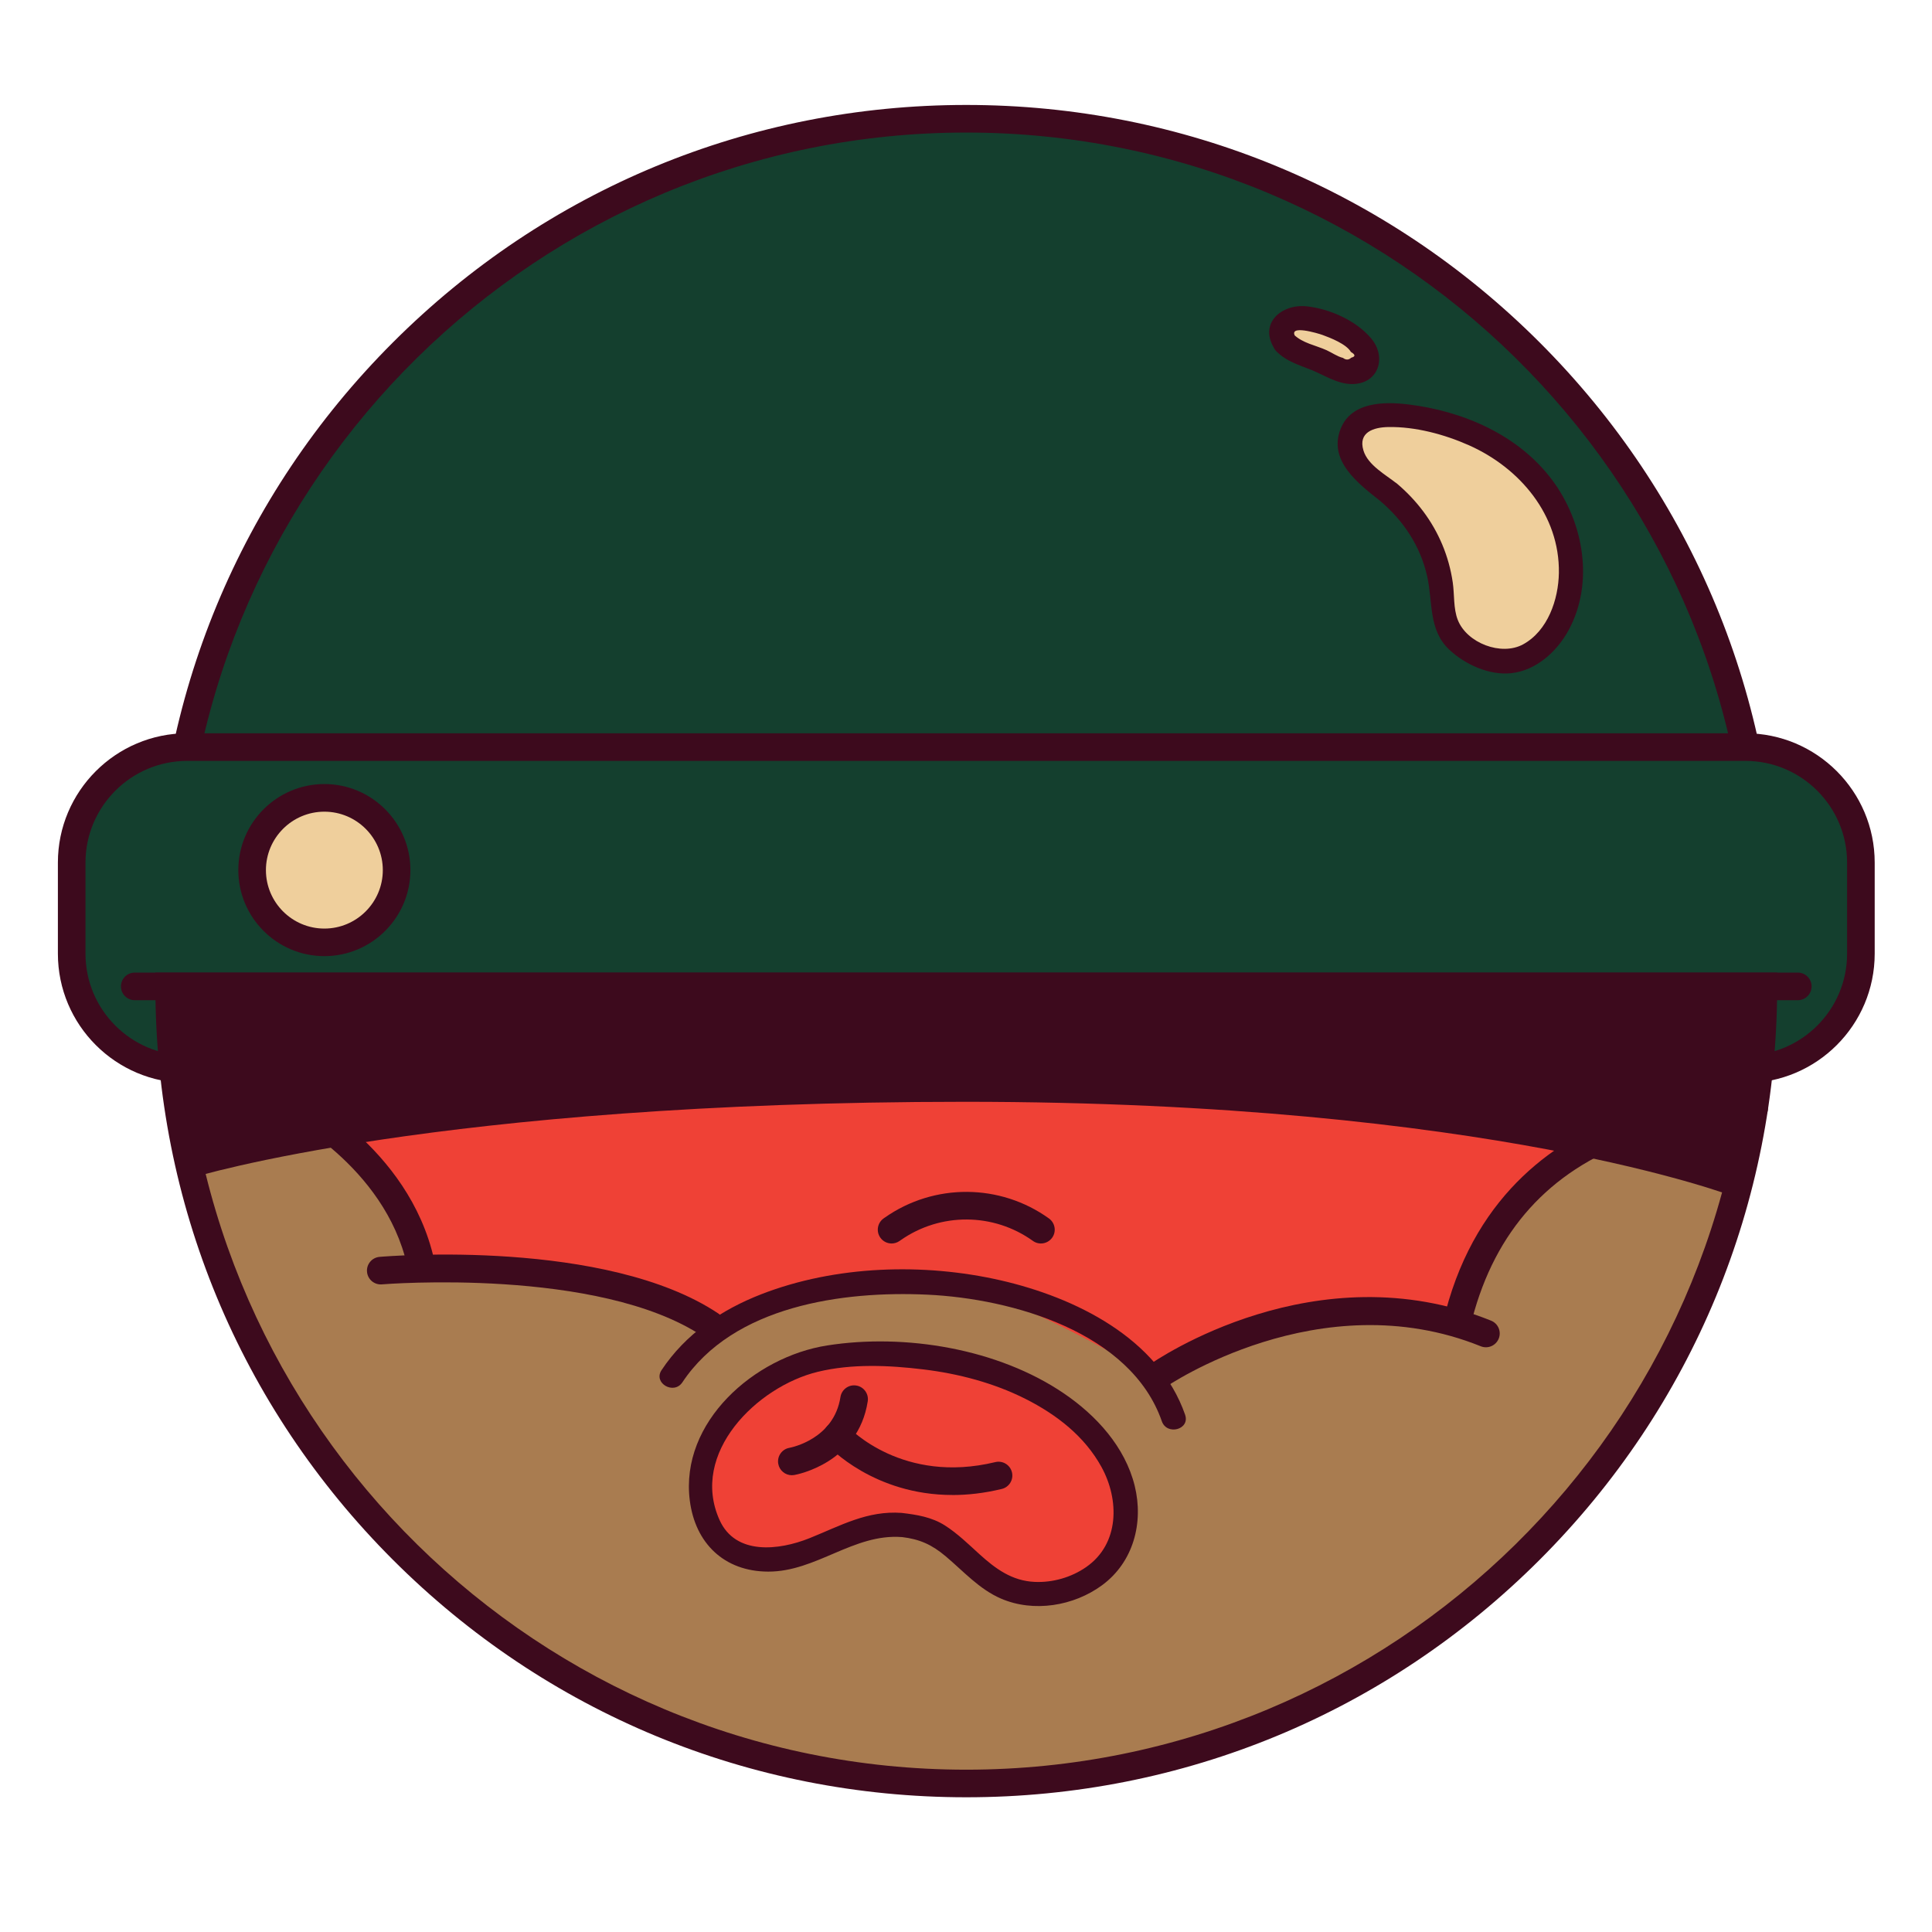
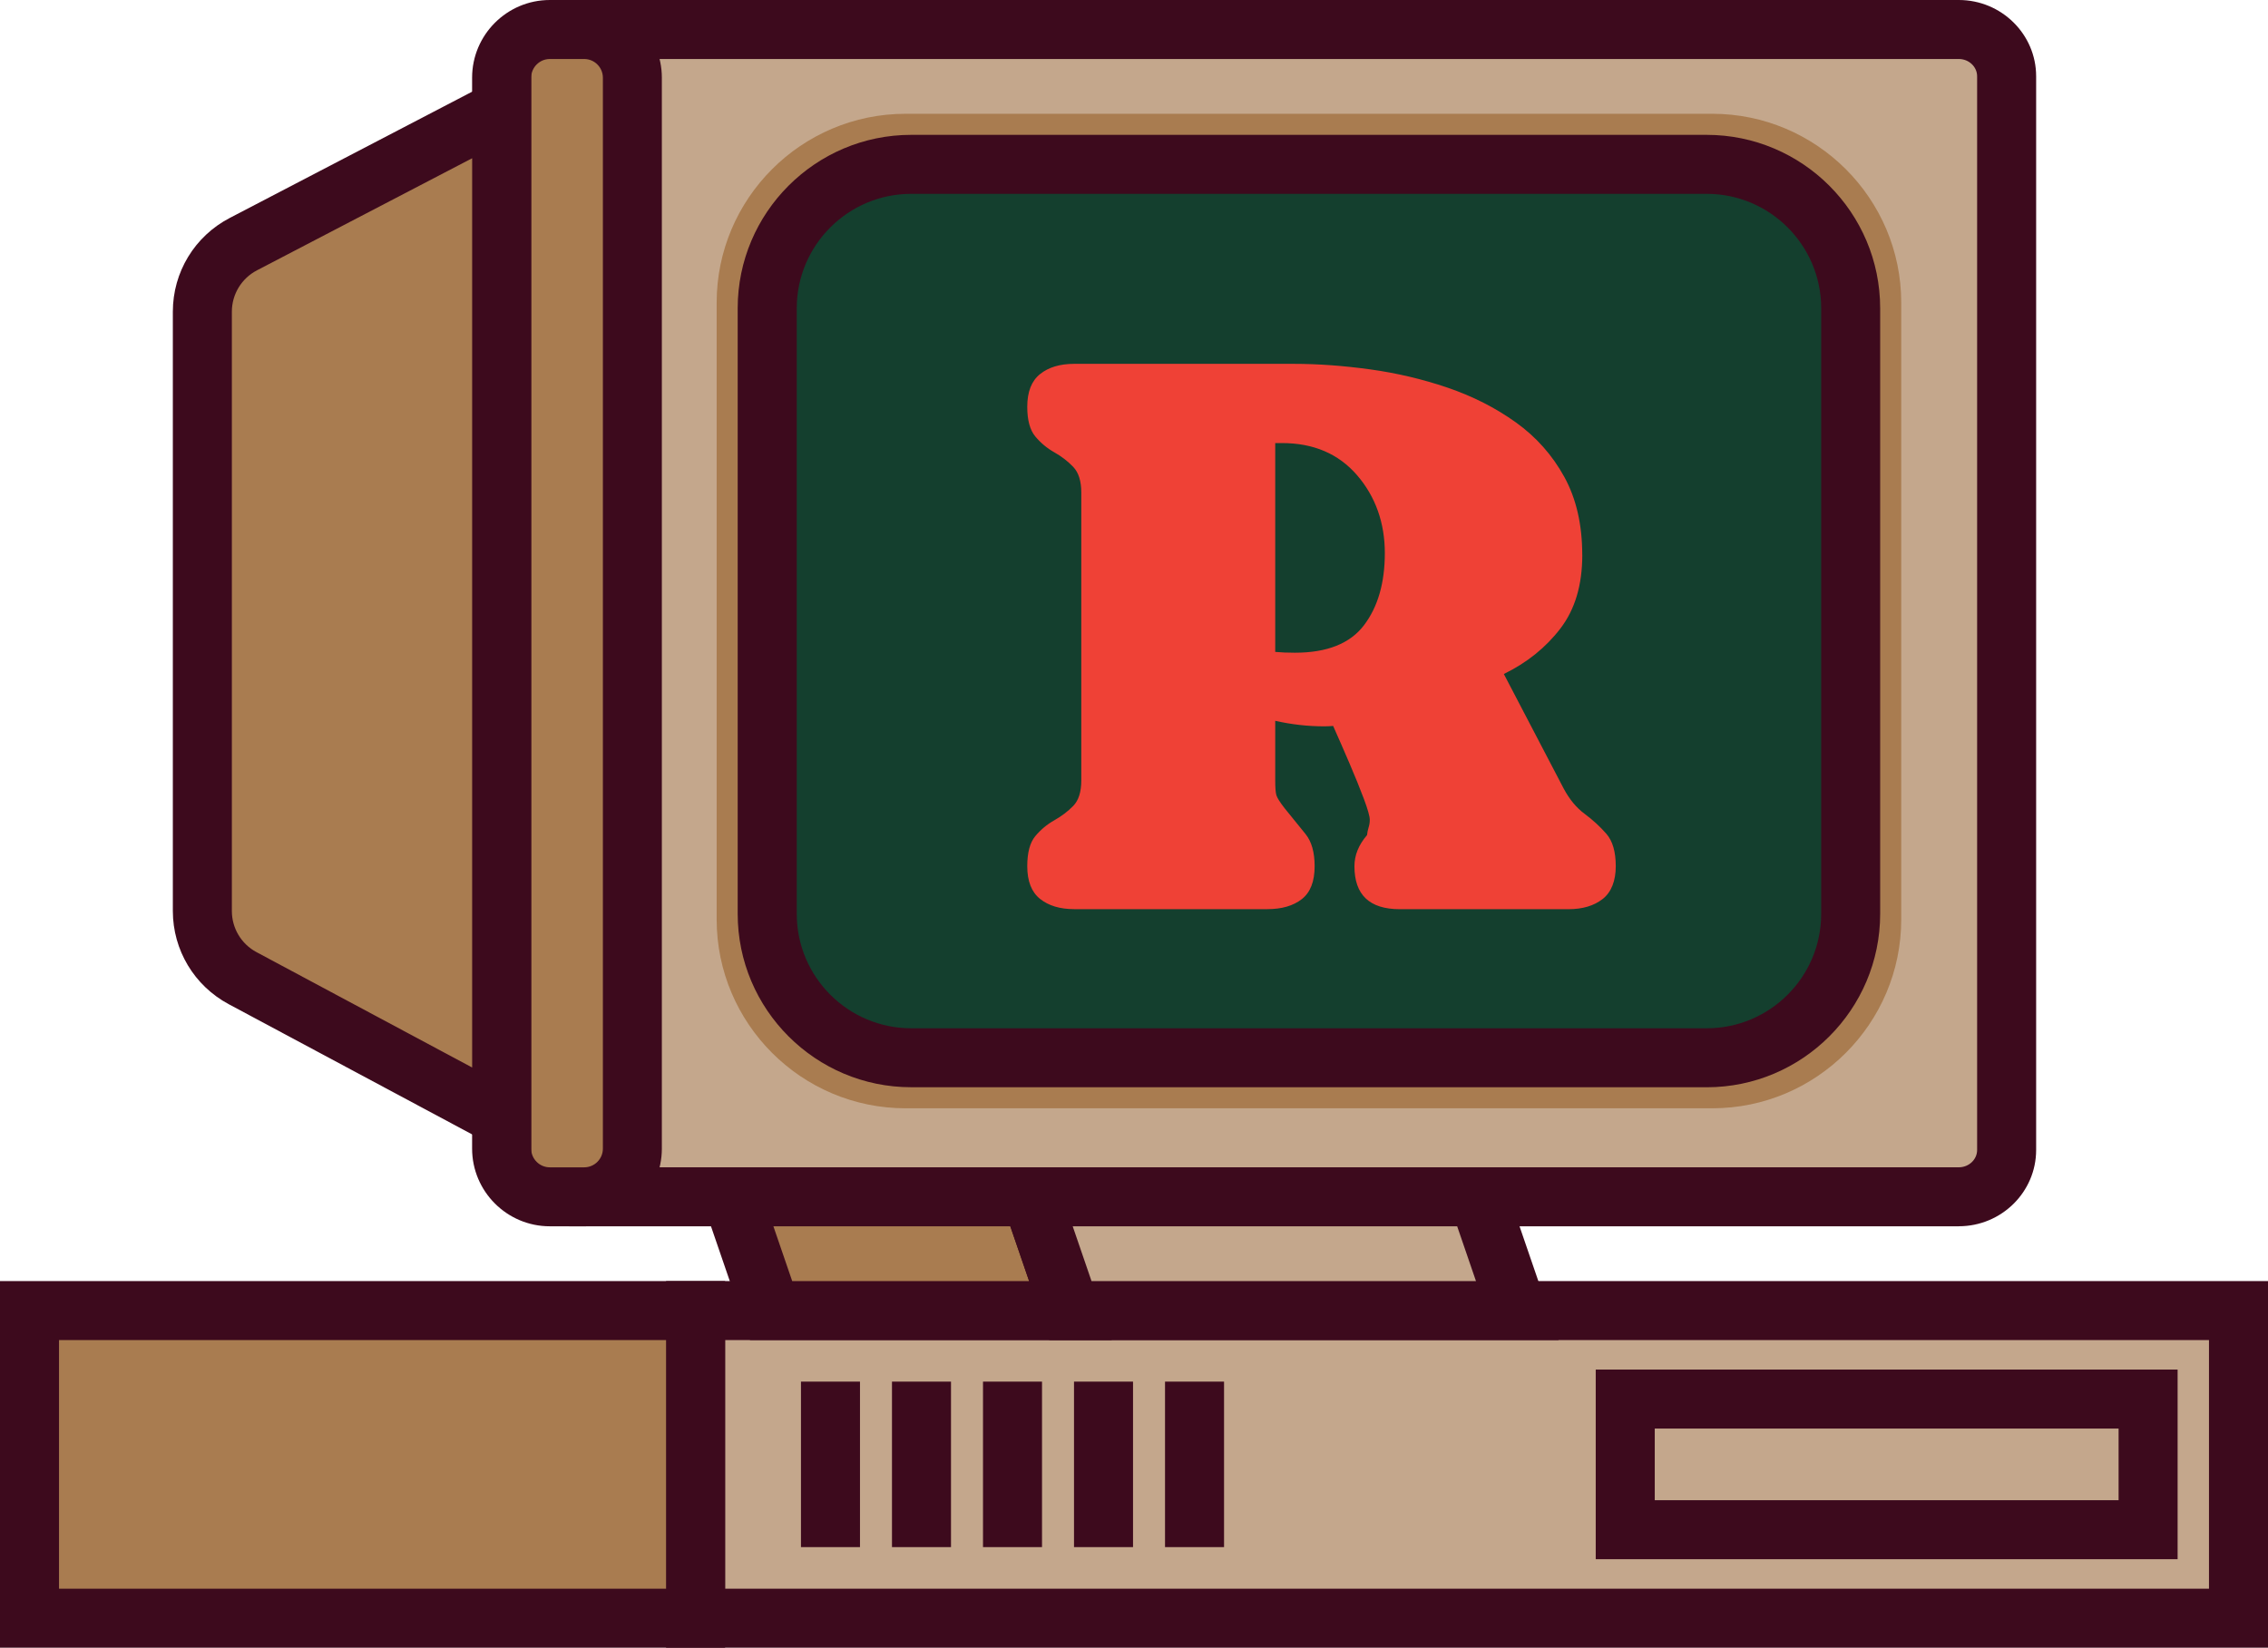
- <svg xmlns="http://www.w3.org/2000/svg" width="560" height="560" viewBox="0 0 560 560" fill="none">
-   <path d="M511.12 265.46H49.04C49.04 137.86 152.48 34.42 280.08 34.42C407.68 34.42 511.12 137.86 511.12 265.46Z" fill="#143F2E" />
-   <path d="M515.12 269.46H45.04V265.46C45.04 202.68 69.49 143.65 113.88 99.26C158.27 54.87 217.3 30.42 280.08 30.42C342.86 30.42 401.89 54.87 446.28 99.26C490.67 143.65 515.12 202.68 515.12 265.46V269.46ZM53.07 261.46H507.08C504.94 138.11 403.93 38.42 280.07 38.42C156.21 38.42 55.21 138.11 53.07 261.46Z" fill="#3D0A1D" />
-   <path d="M505.9 216.55H54.26C35.77 216.55 20.78 231.539 20.78 250.03V276.44C20.78 294.93 35.77 309.92 54.26 309.92H505.9C524.391 309.92 539.38 294.93 539.38 276.44V250.03C539.38 231.539 524.391 216.55 505.9 216.55Z" fill="#143F2E" />
-   <path d="M505.9 313.91H54.26C33.6 313.91 16.78 297.1 16.78 276.43V250.02C16.78 229.36 33.59 212.54 54.26 212.54H505.91C526.57 212.54 543.39 229.35 543.39 250.02V276.43C543.39 297.09 526.58 313.91 505.91 313.91H505.9ZM54.26 220.55C38.01 220.55 24.78 233.77 24.78 250.03V276.44C24.78 292.69 38 305.92 54.26 305.92H505.91C522.16 305.92 535.39 292.7 535.39 276.44V250.03C535.39 233.78 522.17 220.55 505.91 220.55H54.26Z" fill="#3D0A1D" />
-   <path d="M521.1 289.91H39.06C36.85 289.91 35.06 288.12 35.06 285.91C35.06 283.7 36.85 281.91 39.06 281.91H521.1C523.31 281.91 525.1 283.7 525.1 285.91C525.1 288.12 523.31 289.91 521.1 289.91Z" fill="#3D0A1D" />
-   <path d="M49.04 285.91H511.13C511.13 413.51 407.69 516.95 280.09 516.95C152.49 516.95 49.04 413.51 49.04 285.91Z" fill="#EF4136" />
-   <path d="M502.84 321.17C436.42 322.73 420.79 382.39 420.79 382.39C387.72 373.17 334.75 399.33 334.75 399.33C334.75 399.33 290.45 372.18 270.03 371.42C221.63 369.62 207.16 384.59 207.16 384.59C172.51 363.45 117.92 367.48 117.92 367.48C127.16 349.47 89.81 323.13 89.81 323.13L50.87 314.97C65.16 428.85 162.34 516.96 280.1 516.96C397.86 516.96 491.49 432.04 508.47 321.18H502.86L502.84 321.17Z" fill="#A97C50" />
-   <path d="M502.97 346.97C502.97 346.97 432.26 319.36 279.65 319.36C127.04 319.36 56.07 341.26 56.07 341.26L49.04 285.92H511.13L502.98 346.98L502.97 346.97Z" fill="#3D0A1D" />
-   <path d="M261.41 442.02C270.12 442.94 271.95 444.82 276.58 448.61C281.21 452.41 285.07 457.05 290.64 459.76C301.81 465.19 316.92 460.3 322.88 450.93C328.84 441.56 326.76 429.35 320.14 419.95C308.17 402.95 285.24 394.87 264.03 393.05C250.21 391.87 233.58 392.04 222.53 400.32C215.31 405.73 208.51 411.45 205.08 419.37C201.94 426.63 202.19 440.75 209.01 447.3C213.44 451.55 220.83 452.73 227.21 451.67C239.82 449.57 247.75 440.59 261.42 442.03L261.41 442.02Z" fill="#EF4136" />
-   <path d="M261.41 445.52C266.63 446.14 270.13 447.75 274.1 451.09C279.26 455.43 283.82 460.62 290.12 463.35C299.6 467.45 311.23 465.53 319.45 459.48C328.51 452.81 331.54 441.4 328.9 430.68C326.12 419.4 317.77 410.27 308.38 403.89C289.3 390.91 262.33 386.44 239.74 389.99C218.7 393.29 197.05 412.14 199.94 434.92C201.51 447.31 209.9 455.5 222.65 455.54C236.57 455.59 247.4 444.46 261.4 445.53C265.89 445.87 265.87 438.87 261.4 438.53C251.41 437.77 243.61 442.25 234.67 445.84C225.73 449.43 213.18 450.84 208.57 440.59C199.84 421.22 219.4 401.91 237.03 397.63C246.93 395.23 257.69 395.72 267.73 396.94C277.85 398.17 288.04 400.85 297.17 405.44C306.3 410.03 314.4 416.35 319.26 425.2C324.51 434.75 324.5 447.49 314.85 454.21C310.55 457.21 305.12 458.77 299.88 458.52C293.34 458.22 288.6 454.75 283.91 450.5C280.73 447.61 277.54 444.49 273.89 442.16C270.09 439.74 265.79 439.05 261.4 438.53C257.01 438.01 256.97 445 261.4 445.53L261.41 445.52Z" fill="#3D0A1D" />
-   <path d="M229.52 427.6C227.61 427.6 225.92 426.23 225.58 424.28C225.2 422.11 226.65 420.04 228.82 419.66C229.4 419.55 241.71 417.13 243.61 404.94C243.95 402.76 245.99 401.25 248.18 401.6C250.36 401.94 251.86 403.98 251.52 406.17C248.73 424.12 230.96 427.41 230.21 427.54C229.98 427.58 229.75 427.6 229.52 427.6Z" fill="#3D0A1D" />
-   <path d="M276.07 433.33C253.34 433.33 240.39 419.5 239.75 418.8C238.26 417.17 238.37 414.64 240 413.15C241.63 411.66 244.15 411.77 245.64 413.4C246.31 414.12 261.7 430.27 288.49 423.8C290.64 423.28 292.8 424.6 293.32 426.75C293.84 428.9 292.52 431.06 290.37 431.58C285.25 432.82 280.47 433.34 276.06 433.34L276.07 433.33Z" fill="#3D0A1D" />
-   <path d="M121.93 370.02C120.1 370.02 118.45 368.75 118.03 366.89C111.55 337.85 81.93 323.1 81.63 322.95C79.64 321.98 78.82 319.59 79.79 317.6C80.76 315.61 83.15 314.79 85.14 315.76C86.5 316.42 118.53 332.38 125.84 365.14C126.32 367.3 124.96 369.43 122.81 369.92C122.52 369.99 122.22 370.02 121.93 370.02Z" fill="#3D0A1D" />
-   <path d="M205.93 388.02C205.17 388.02 204.4 387.8 203.72 387.35C173.51 367.23 111.33 372.23 110.7 372.28C108.5 372.47 106.56 370.83 106.38 368.63C106.19 366.43 107.83 364.49 110.03 364.31C112.69 364.08 175.62 359.02 208.16 380.69C210 381.91 210.5 384.4 209.27 386.24C208.5 387.4 207.23 388.02 205.94 388.02H205.93Z" fill="#3D0A1D" />
-   <path d="M422.88 385.24C422.54 385.24 422.2 385.2 421.86 385.11C419.72 384.55 418.45 382.36 419.01 380.23C428.25 345.05 452.22 329.77 470.7 323.15C490.53 316.05 508 317.18 508.73 317.23C510.93 317.39 512.59 319.3 512.44 321.5C512.28 323.7 510.38 325.38 508.17 325.21C508 325.2 491.41 324.16 473.13 330.78C449.03 339.5 433.42 356.82 426.74 382.26C426.27 384.06 424.65 385.25 422.87 385.25L422.88 385.24Z" fill="#3D0A1D" />
-   <path d="M280.08 520.95C217.3 520.95 158.27 496.5 113.88 452.11C69.49 407.72 45.04 348.69 45.04 285.91V281.91H515.12V285.91C515.12 348.69 490.67 407.72 446.28 452.11C401.89 496.5 342.86 520.95 280.08 520.95ZM53.07 289.91C55.21 413.26 156.22 512.95 280.08 512.95C403.94 512.95 504.94 413.26 507.09 289.91H53.07Z" fill="#3D0A1D" />
-   <path d="M258.44 360.43C257.18 360.43 255.94 359.84 255.16 358.72C253.89 356.91 254.33 354.42 256.14 353.15L256.48 352.91C270.76 342.9 289.88 343 304.05 353.18C305.84 354.47 306.26 356.97 304.97 358.76C303.68 360.55 301.18 360.97 299.39 359.68C287.97 351.49 272.58 351.4 261.07 359.47L260.72 359.71C260.02 360.2 259.22 360.43 258.43 360.43H258.44Z" fill="#3D0A1D" />
-   <path d="M335.39 402.89C334.13 402.89 332.89 402.3 332.11 401.19C330.84 399.38 331.28 396.89 333.08 395.62C335.03 394.25 381.4 362.32 432.2 382.8C434.25 383.63 435.24 385.96 434.41 388.01C433.58 390.06 431.25 391.05 429.2 390.22C382.51 371.39 338.12 401.86 337.67 402.17C336.97 402.66 336.17 402.89 335.38 402.89H335.39Z" fill="#3D0A1D" />
-   <path d="M343.52 410.09C335.76 387.82 311.59 376.05 290.03 371.11C267.7 366 242.17 366.79 220.69 375.13C209.06 379.65 198.74 386.63 191.76 397.13C189.26 400.89 195.32 404.4 197.8 400.66C212.57 378.45 244.37 374.11 268.9 375.27C293.43 376.43 327.77 386.15 336.76 411.95C338.23 416.18 345 414.36 343.51 410.09H343.52Z" fill="#3D0A1D" />
-   <path d="M94.02 273.15C105.585 273.15 114.96 263.775 114.96 252.21C114.96 240.645 105.585 231.27 94.02 231.27C82.455 231.27 73.08 240.645 73.08 252.21C73.08 263.775 82.455 273.15 94.02 273.15Z" fill="#EFCF9C" />
-   <path d="M94.02 277.14C80.27 277.14 69.08 265.95 69.08 252.2C69.08 238.45 80.27 227.26 94.02 227.26C107.77 227.26 118.96 238.45 118.96 252.2C118.96 265.95 107.77 277.14 94.02 277.14ZM94.02 235.27C84.68 235.27 77.08 242.87 77.08 252.21C77.08 261.55 84.68 269.15 94.02 269.15C103.36 269.15 110.96 261.55 110.96 252.21C110.96 242.87 103.36 235.27 94.02 235.27Z" fill="#3D0A1D" />
-   <path d="M402.46 142.69C399.53 140.29 396.24 138.25 393.89 135.28C391.54 132.31 390.31 128.02 392.16 124.72C394.51 120.53 400.27 120 405.05 120.39C419.98 121.63 435.02 127.37 444.96 138.58C454.9 149.79 458.7 166.95 451.93 180.33C448.69 186.73 442.31 192.32 435.16 191.71C429.99 191.27 421.86 187.03 419.72 182.12C418.45 179.21 418.22 175.97 418.01 172.81C417.23 161.06 411.8 150.33 402.46 142.69Z" fill="#EFCF9C" />
-   <path d="M404.94 140.21C401.67 137.61 396.48 134.83 395.2 130.57C393.6 125.26 398.17 123.86 402.37 123.78C410.2 123.63 418.69 125.9 425.82 129.08C440.56 135.65 452.1 149.3 451.85 166.05C451.73 173.76 448.64 182.87 441.46 186.78C435.14 190.22 425.18 186.39 422.55 179.7C421.24 176.38 421.6 172.32 421.09 168.83C420.53 165.03 419.53 161.38 418.04 157.83C415.14 150.93 410.64 145.03 404.95 140.2C401.53 137.3 396.56 142.23 400 145.15C406.81 150.92 411.66 158.21 413.66 166.97C415.36 174.44 413.97 182.58 420.08 188.31C424.65 192.6 431.63 195.79 437.99 195.13C445.22 194.38 451.26 188.9 454.63 182.73C462.15 168.95 459.05 151.36 449.91 139.14C440.1 126.03 424.06 119.14 408.16 117.22C401.14 116.37 391.73 116.48 388.61 124.24C384.87 133.54 393.74 140.19 400.02 145.17C403.51 147.94 408.5 143.02 404.97 140.22L404.94 140.21Z" fill="#3D0A1D" />
-   <path d="M372.49 99.4C371.55 98.29 370.99 96.76 371.38 95.36C371.77 93.94 373.05 92.89 374.46 92.45C375.87 92.01 377.38 92.09 378.84 92.31C384.38 93.12 392.32 96.57 395.6 101.41C396.56 102.83 396.88 104.83 395.91 106.24C394.65 108.05 391.99 108.09 389.84 107.57C386.78 106.83 384.23 105.04 381.34 103.94C378.25 102.76 374.78 102.1 372.5 99.41L372.49 99.4Z" fill="#EFCF9C" />
-   <path d="M375.51 97.63C373.13 93.93 382.04 96.62 383.34 97.09C385.59 97.91 390.26 99.72 391.57 102.02C392.9 102.8 392.93 103.35 391.66 103.68C390.94 104.37 390.14 104.39 389.27 103.74C387.64 103.35 386.06 102.21 384.52 101.51C381.29 100.05 377.55 99.48 374.96 96.93C371.75 93.76 366.8 98.71 370.01 101.88C372.92 104.75 376.33 105.73 380.02 107.19C383.71 108.65 387.53 111.3 391.85 111.32C399.61 111.35 402.09 103.49 397.35 97.98C392.95 92.86 385.46 89.54 378.83 88.8C371.41 87.98 364.72 93.81 369.47 101.16C371.9 104.93 377.97 101.43 375.51 97.63Z" fill="#3D0A1D" />
+ <svg xmlns="http://www.w3.org/2000/svg" width="600" height="436" viewBox="0 0 600 436" fill="none">
+   <path d="M150.558 7.806H518.208C525.19 7.806 530.855 13.359 530.855 20.194V304.286C530.855 311.132 525.19 316.674 518.208 316.674H150.558" fill="#C4A78C" />
+   <path d="M518.208 324.491H150.558V308.88H518.208C520.874 308.88 523.048 306.817 523.048 304.297V20.194C523.048 17.663 520.874 15.611 518.208 15.611H150.558V0H518.208C529.483 0 538.662 9.066 538.662 20.194V304.286C538.662 315.425 529.483 324.48 518.208 324.48V324.491Z" fill="#3D0A1D" />
+   <path d="M154.528 7.806H145.472C138.426 7.806 132.714 13.517 132.714 20.562V303.929C132.714 310.974 138.426 316.685 145.472 316.685H154.528C161.574 316.685 167.286 310.974 167.286 303.929V20.562C167.286 13.517 161.574 7.806 154.528 7.806Z" fill="#A97C50" />
+   <path d="M154.528 324.491H145.461C134.119 324.491 124.896 315.269 124.896 303.929V20.562C124.896 9.222 134.119 0 145.461 0H154.528C165.87 0 175.093 9.222 175.093 20.562V303.94C175.093 315.28 165.87 324.502 154.528 324.502V324.491ZM145.472 15.611C142.74 15.611 140.52 17.83 140.52 20.562V303.94C140.52 306.672 142.74 308.891 145.472 308.891H154.539C157.271 308.891 159.491 306.672 159.491 303.94V20.562C159.491 17.83 157.271 15.611 154.539 15.611H145.472Z" fill="#3D0A1D" />
+   <path d="M132.714 295.499L64.193 258.823C57.636 255.311 53.532 248.475 53.532 241.038V82.483C53.532 74.968 57.714 68.065 64.383 64.597L132.714 28.992V295.499Z" fill="#A97C50" />
+   <path d="M140.52 308.534L60.502 265.715C51.39 260.831 45.725 251.386 45.725 241.049V82.483C45.725 72.013 51.491 62.512 60.781 57.672L140.52 16.124V308.534ZM124.907 41.872L67.996 71.522C63.892 73.663 61.338 77.867 61.338 82.494V241.049C61.338 245.621 63.836 249.802 67.874 251.954L124.907 282.474V41.861V41.872Z" fill="#3D0A1D" />
+   <path d="M452.967 293.269H239.599C212.03 293.269 189.591 270.844 189.591 243.268V80.108C189.591 52.543 212.019 30.107 239.599 30.107H452.967C480.535 30.107 502.974 52.532 502.974 80.108V243.268C502.974 270.833 480.546 293.269 452.967 293.269ZM239.599 39.028C216.948 39.028 198.513 57.461 198.513 80.108V243.268C198.513 265.915 216.948 284.348 239.599 284.348H452.967C475.617 284.348 494.052 265.915 494.052 243.268V80.108C494.052 57.461 475.617 39.028 452.967 39.028H239.599Z" fill="#A97C50" />
+   <path d="M451.506 43.489H241.059C220.025 43.489 202.974 60.538 202.974 81.569V241.807C202.974 262.838 220.025 279.887 241.059 279.887H451.506C472.54 279.887 489.591 262.838 489.591 241.807V81.569C489.591 60.538 472.54 43.489 451.506 43.489Z" fill="#143F2E" />
+   <path d="M418.595 146.857C418.595 154.786 416.665 161.264 412.807 166.304C408.948 171.345 403.963 175.359 397.84 178.347L413.688 208.689C415.216 211.544 417.056 213.763 419.219 215.357C421.372 216.963 423.29 218.714 424.952 220.62C426.625 222.527 427.45 225.404 427.45 229.218C427.45 233.031 426.301 236.064 424.004 237.871C421.706 239.677 418.684 240.581 414.937 240.581H370.305C362.309 240.581 358.316 236.789 358.316 229.218C358.316 226.296 359.431 223.553 361.651 220.977C361.717 220.286 361.862 219.606 362.063 218.948C362.275 218.29 362.375 217.61 362.375 216.918C362.375 216.015 361.851 214.175 360.814 211.388C359.766 208.611 358.506 205.478 357.011 201.998C355.517 198.519 354.078 195.219 352.684 192.096C351.848 192.163 351.045 192.197 350.286 192.197C345.97 192.197 341.665 191.706 337.361 190.736V206.481C337.361 208.433 337.461 209.748 337.673 210.44C337.885 211.131 338.61 212.28 339.859 213.885C341.944 216.461 343.784 218.736 345.39 220.71C346.985 222.695 347.788 225.527 347.788 229.207C347.788 233.243 346.662 236.143 344.398 237.915C342.134 239.688 339.1 240.569 335.275 240.569H284.175C280.416 240.569 277.416 239.666 275.152 237.86C272.888 236.053 271.762 233.165 271.762 229.207C271.762 225.594 272.476 222.94 273.903 221.234C275.331 219.528 276.993 218.145 278.911 217.063C280.818 215.982 282.491 214.722 283.918 213.261C285.346 211.8 286.059 209.548 286.059 206.481V130.365C286.059 127.31 285.346 125.035 283.918 123.541C282.491 122.047 280.829 120.764 278.911 119.683C276.993 118.601 275.331 117.218 273.903 115.512C272.476 113.806 271.762 111.186 271.762 107.64C271.762 103.681 272.888 100.793 275.152 98.987C277.405 97.18 280.416 96.277 284.175 96.277H342.257C348.647 96.277 355.383 96.767 362.431 97.738C369.491 98.708 376.338 100.325 382.974 102.588C389.61 104.852 395.632 107.907 401.019 111.765C406.405 115.624 410.677 120.441 413.844 126.206C417.011 131.971 418.584 138.862 418.584 146.846L418.595 146.857ZM337.361 117.241V172.504C338.888 172.649 340.628 172.716 342.58 172.716C351.056 172.716 357.145 170.296 360.825 165.468C364.506 160.64 366.357 154.261 366.357 146.333C366.357 138.405 363.903 131.402 359.007 125.737C354.112 120.073 347.487 117.241 339.145 117.241H337.372H337.361Z" fill="#EF4136" />
+   <path d="M451.506 287.693H241.048C215.743 287.693 195.156 267.109 195.156 241.807V81.569C195.156 56.267 215.743 35.683 241.048 35.683H451.506C476.81 35.683 497.398 56.267 497.398 81.569V241.818C497.398 267.12 476.81 287.704 451.506 287.704V287.693ZM241.059 51.294C224.364 51.294 210.781 64.876 210.781 81.569V241.818C210.781 258.511 224.364 272.093 241.059 272.093H451.517C468.212 272.093 481.796 258.511 481.796 241.818V81.569C481.796 64.876 468.212 51.294 451.517 51.294H241.059Z" fill="#3D0A1D" />
+   <path d="M592.193 346.793H184.015V428.194H592.193V346.793Z" fill="#C4A78C" />
+   <path d="M600 436H176.208V338.987H600V436ZM191.822 420.389H584.387V354.598H191.822V420.389Z" fill="#3D0A1D" />
+   <path d="M184.015 346.793H7.807V428.194H184.015V346.793Z" fill="#A97C50" />
+   <path d="M191.822 436H0V338.987H191.822V436ZM15.613 420.389H176.208V354.598H15.613V420.389Z" fill="#3D0A1D" />
+   <path d="M576.089 412.583H422.152V362.404H576.089V412.583ZM437.766 396.972H560.476V378.015H437.766V396.972Z" fill="#3D0A1D" />
+   <path d="M227.509 365.593H211.896V409.383H227.509V365.593Z" fill="#3D0A1D" />
+   <path d="M251.587 365.593H235.974V409.383H251.587V365.593Z" fill="#3D0A1D" />
+   <path d="M275.665 365.593H260.052V409.383H275.665V365.593Z" fill="#3D0A1D" />
+   <path d="M299.743 365.593H284.13V409.383H299.743V365.593Z" fill="#3D0A1D" />
+   <path d="M323.822 365.593H308.208V409.383H323.822V365.593Z" fill="#3D0A1D" />
+   <path d="M283.182 346.793L272.844 316.685H193.662L204 346.793H283.182Z" fill="#A97C50" />
+   <path d="M294.112 354.598H198.424L182.732 308.88H278.42L294.112 354.598ZM209.576 338.987H272.253L267.279 324.491H204.602L209.576 338.987Z" fill="#3D0A1D" />
+   <path d="M283.182 346.793L272.844 316.685H391.059L401.398 346.793H283.182Z" fill="#C4A78C" />
+   <path d="M412.327 354.598H277.606L261.914 308.88H396.636L412.327 354.598ZM288.758 338.987H390.468L385.494 324.491H283.784L288.758 338.987Z" fill="#3D0A1D" />
</svg>
